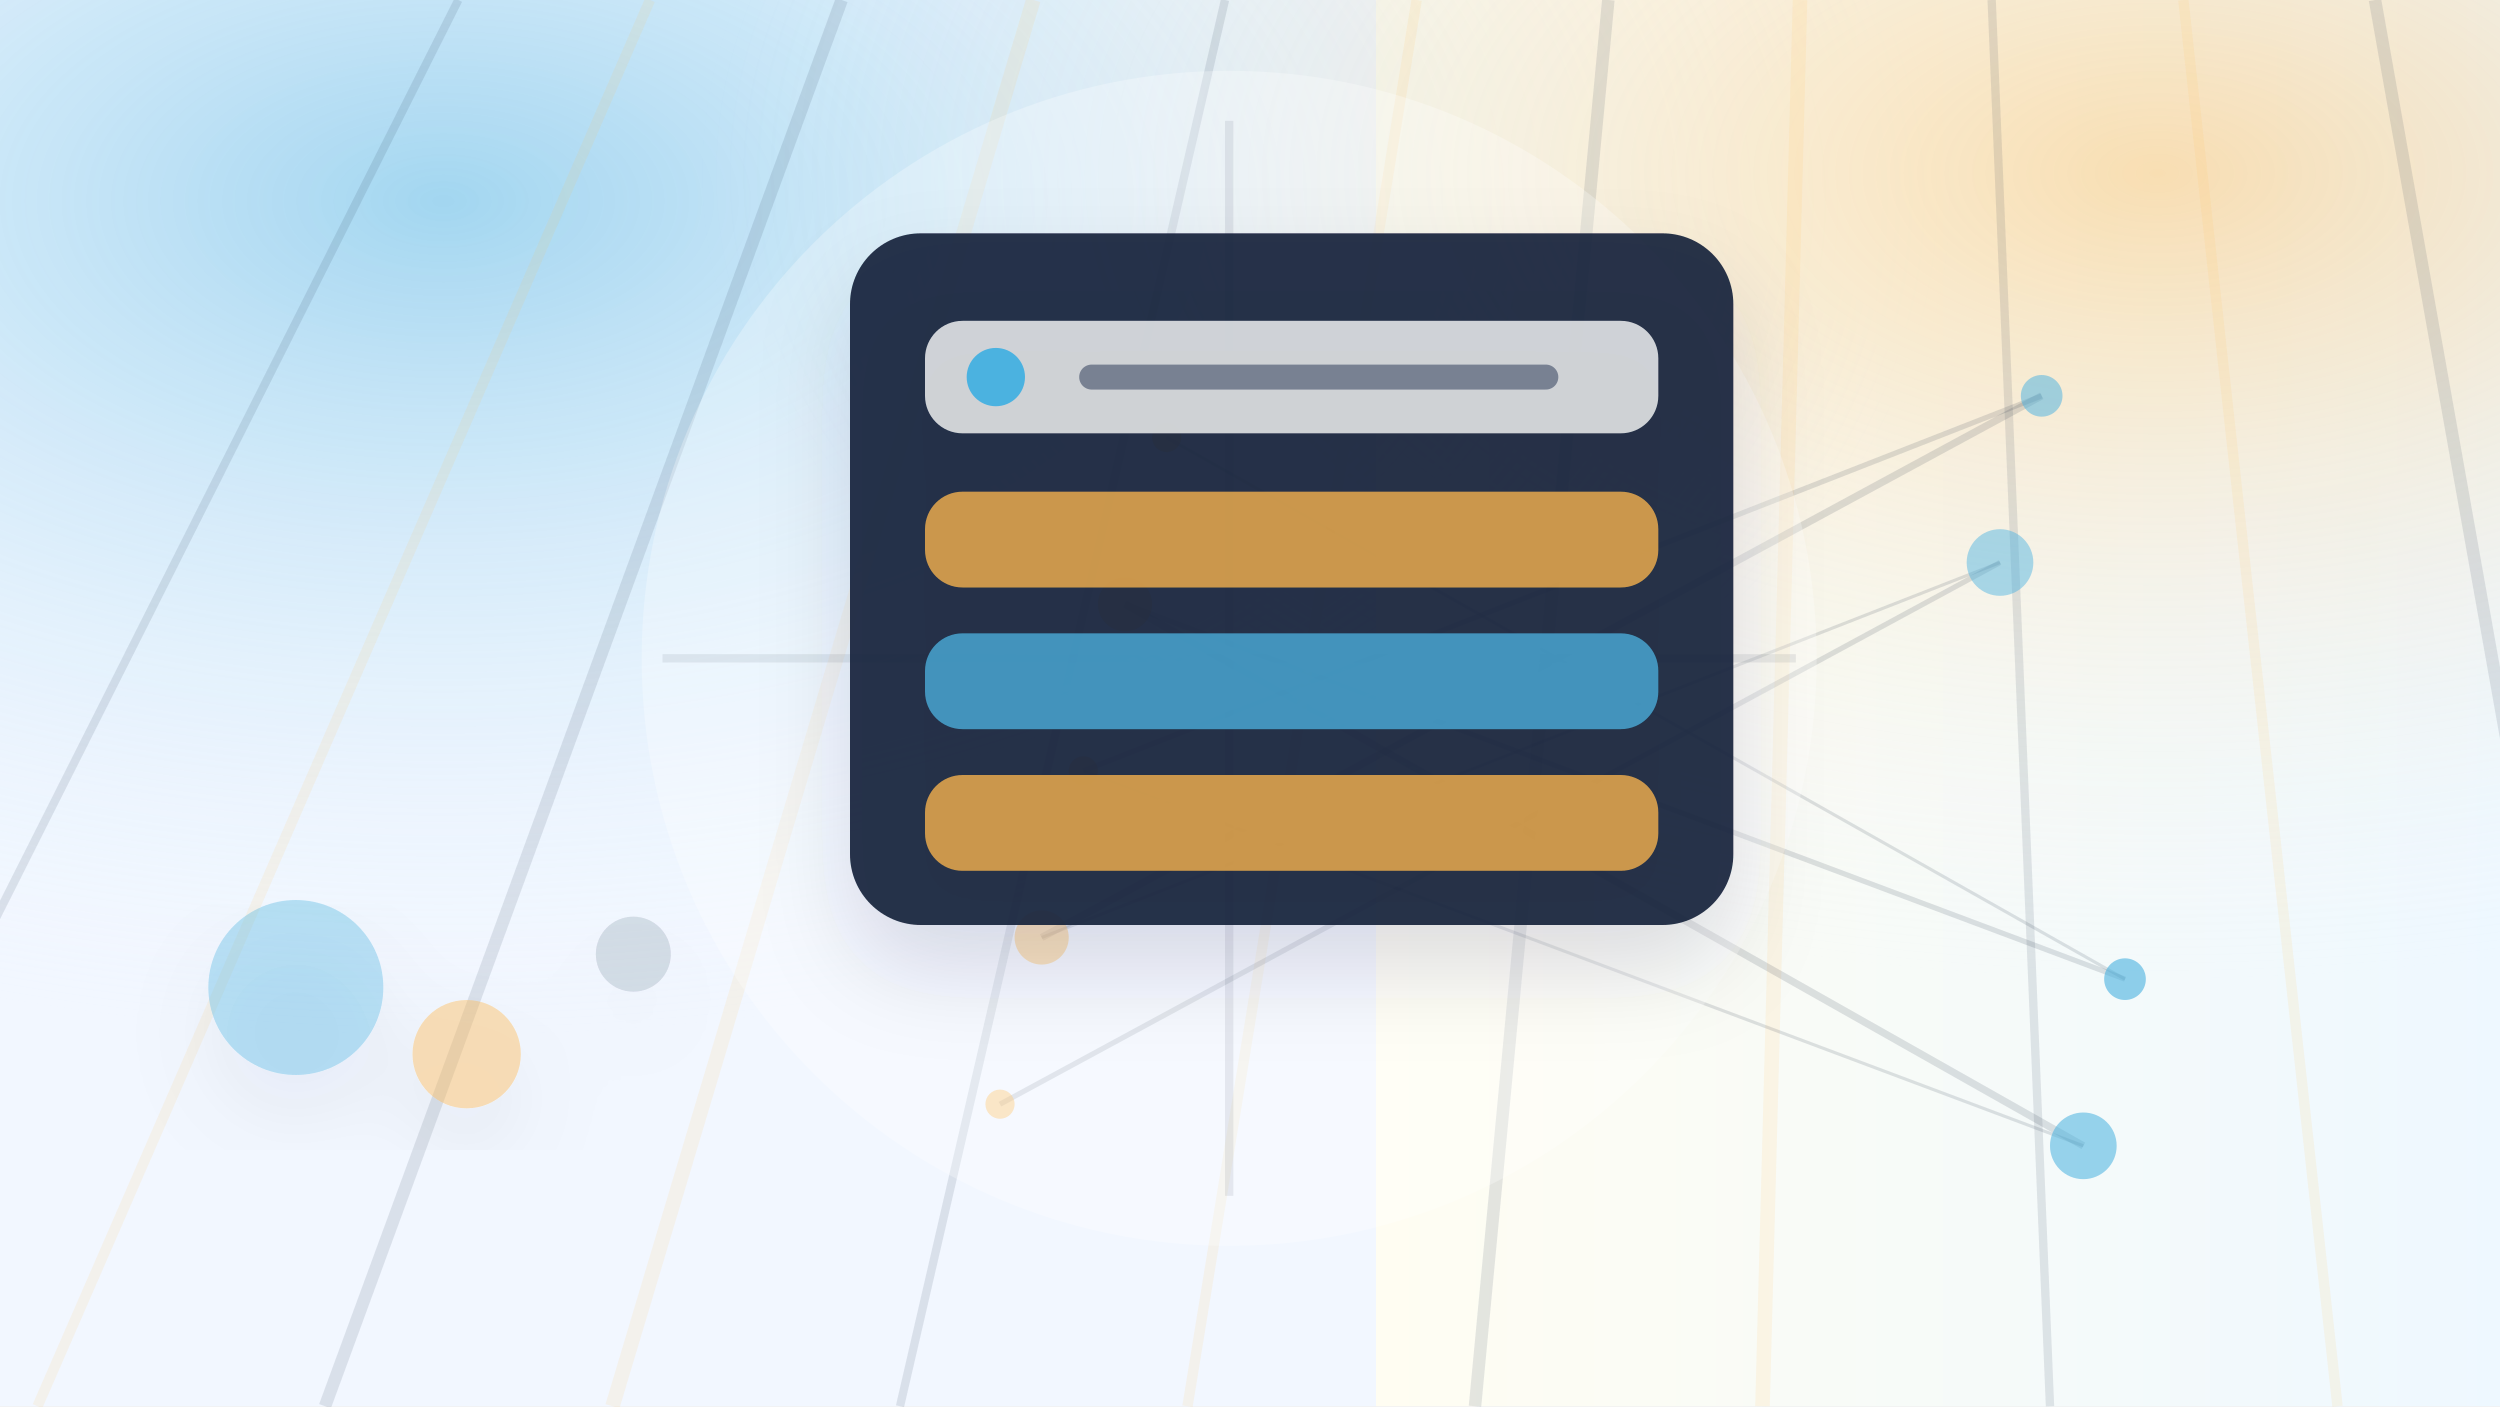
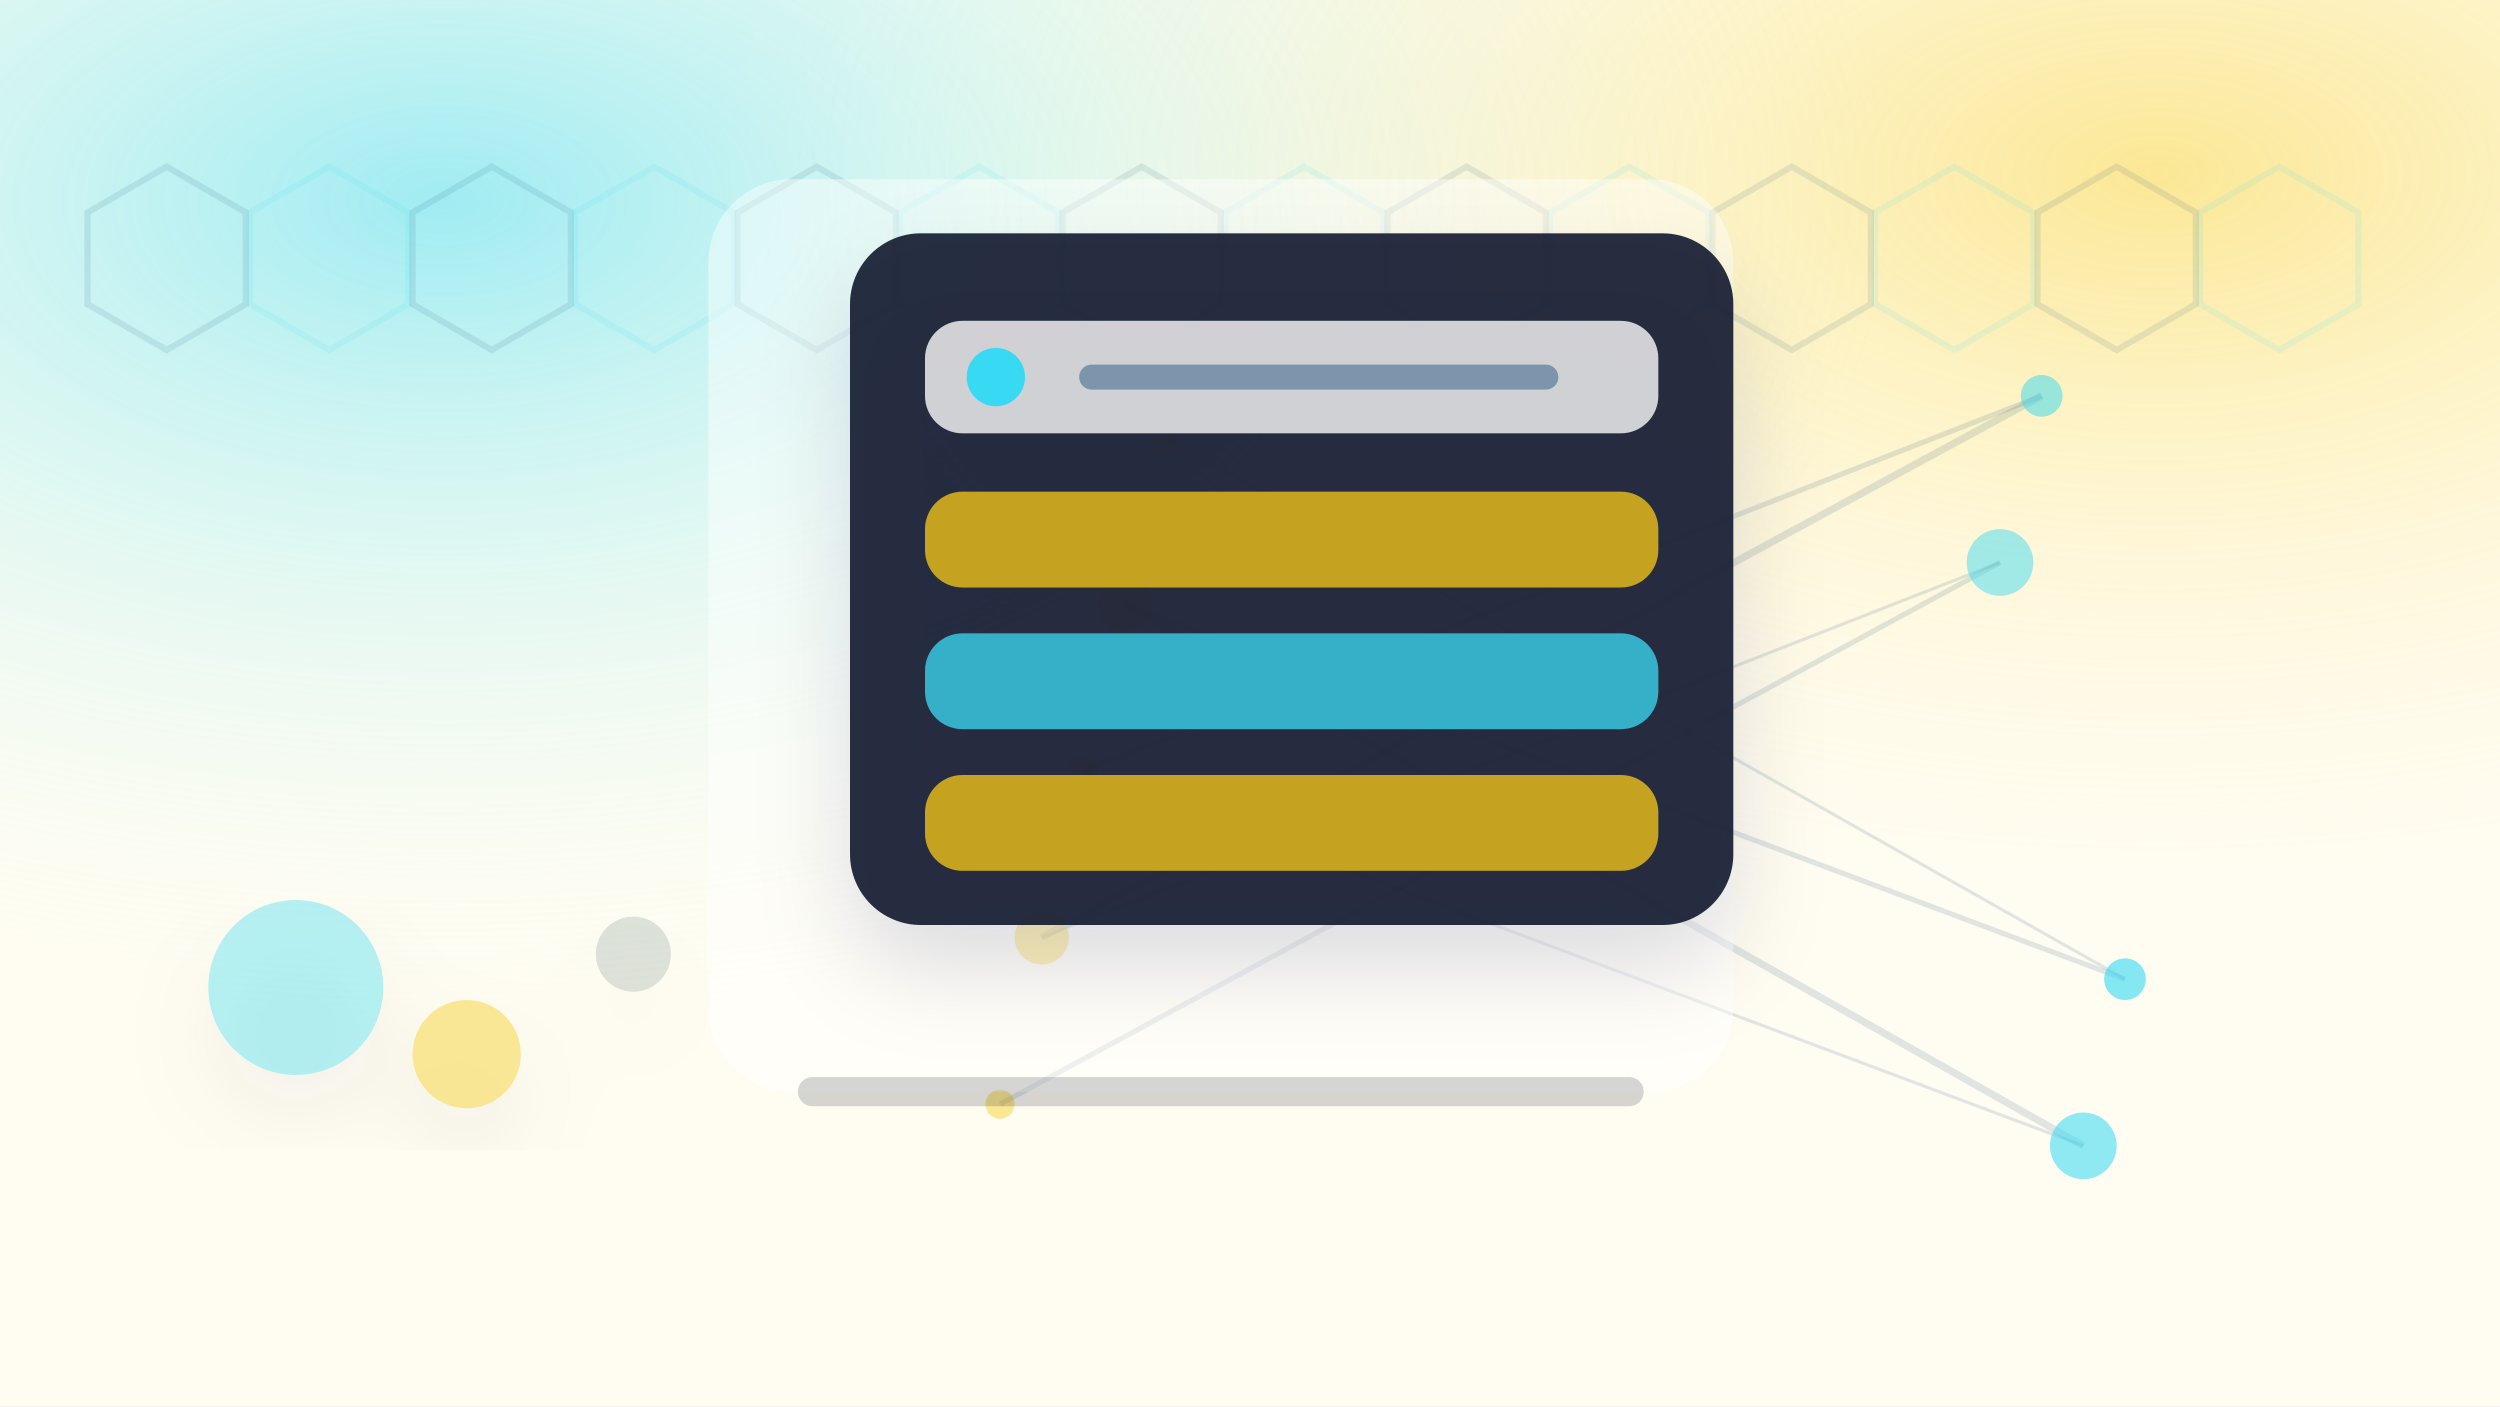
<svg xmlns="http://www.w3.org/2000/svg" width="1200" height="675" viewBox="0 0 1200 675" role="img" aria-labelledby="title desc">
  <defs>
    <radialGradient id="g1" cx="18%" cy="14%" r="60%">
-       <stop stop-color="#4cb2e0" stop-opacity=".48" />
-       <stop offset="1" stop-color="#f2f7ff" stop-opacity="0" />
+       <stop stop-color="#38d9f2" stop-opacity=".48" />
+       <stop offset="1" stop-color="#fffdf2" stop-opacity="0" />
    </radialGradient>
    <radialGradient id="g2" cx="86%" cy="12%" r="58%">
-       <stop stop-color="#ffb84d" stop-opacity=".42" />
-       <stop offset="1" stop-color="#f2f7ff" stop-opacity="0" />
+       <stop stop-color="#f6c915" stop-opacity=".42" />
+       <stop offset="1" stop-color="#fffdf2" stop-opacity="0" />
    </radialGradient>
    <linearGradient id="split" x1="0" x2="1">
-       <stop stop-color="#f2f7ff" />
-       <stop offset=".55" stop-color="#f2f7ff" />
+       <stop stop-color="#fffdf2" />
      <stop offset=".55" stop-color="#fffdf2" />
-       <stop offset="1" stop-color="#eef8ff" />
+       <stop offset=".55" stop-color="#eef8ff" />
+       <stop offset="1" stop-color="#fff7d1" />
    </linearGradient>
    <filter id="shadow" x="-20%" y="-20%" width="140%" height="140%">
      <feDropShadow dx="0" dy="22" stdDeviation="22" flood-color="#12213a" flood-opacity=".14" />
    </filter>
  </defs>
-   <rect width="1200" height="675" fill="url(#split)" />
+   <rect width="1200" height="675" fill="#fffdf2" />
  <rect width="1200" height="675" fill="url(#g1)" />
  <rect width="1200" height="675" fill="url(#g2)" />
  <g opacity=".9">
-     <path d="M-120 675  220 0" stroke="#10203d" stroke-opacity=".12" stroke-width="4" />
-     <path d="M18 675  312 0" stroke="#ffb84d" stroke-opacity=".12" stroke-width="5" />
-     <path d="M156 675  404 0" stroke="#10203d" stroke-opacity=".12" stroke-width="6" />
-     <path d="M294 675  496 0" stroke="#ffb84d" stroke-opacity=".12" stroke-width="7" />
-     <path d="M432 675  588 0" stroke="#10203d" stroke-opacity=".12" stroke-width="4" />
-     <path d="M570 675  680 0" stroke="#ffb84d" stroke-opacity=".12" stroke-width="5" />
-     <path d="M708 675  772 0" stroke="#10203d" stroke-opacity=".12" stroke-width="6" />
-     <path d="M846 675  864 0" stroke="#ffb84d" stroke-opacity=".12" stroke-width="7" />
-     <path d="M984 675  956 0" stroke="#10203d" stroke-opacity=".12" stroke-width="4" />
-     <path d="M1122 675  1048 0" stroke="#ffb84d" stroke-opacity=".12" stroke-width="5" />
-     <path d="M1260 675  1140 0" stroke="#10203d" stroke-opacity=".12" stroke-width="6" />
+     <path d="M80 80l38 22v44l-38 22-38-22v-44z" fill="none" stroke="#164b7a" stroke-opacity=".12" stroke-width="3" />
+     <path d="M158 80l38 22v44l-38 22-38-22v-44z" fill="none" stroke="#38d9f2" stroke-opacity=".12" stroke-width="3" />
+     <path d="M236 80l38 22v44l-38 22-38-22v-44z" fill="none" stroke="#164b7a" stroke-opacity=".12" stroke-width="3" />
+     <path d="M314 80l38 22v44l-38 22-38-22v-44z" fill="none" stroke="#38d9f2" stroke-opacity=".12" stroke-width="3" />
+     <path d="M392 80l38 22v44l-38 22-38-22v-44z" fill="none" stroke="#164b7a" stroke-opacity=".12" stroke-width="3" />
+     <path d="M470 80l38 22v44l-38 22-38-22v-44z" fill="none" stroke="#38d9f2" stroke-opacity=".12" stroke-width="3" />
+     <path d="M548 80l38 22v44l-38 22-38-22v-44z" fill="none" stroke="#164b7a" stroke-opacity=".12" stroke-width="3" />
+     <path d="M626 80l38 22v44l-38 22-38-22v-44z" fill="none" stroke="#38d9f2" stroke-opacity=".12" stroke-width="3" />
+     <path d="M704 80l38 22v44l-38 22-38-22v-44z" fill="none" stroke="#164b7a" stroke-opacity=".12" stroke-width="3" />
+     <path d="M782 80l38 22v44l-38 22-38-22v-44z" fill="none" stroke="#38d9f2" stroke-opacity=".12" stroke-width="3" />
+     <path d="M860 80l38 22v44l-38 22-38-22v-44z" fill="none" stroke="#164b7a" stroke-opacity=".12" stroke-width="3" />
+     <path d="M938 80l38 22v44l-38 22-38-22v-44z" fill="none" stroke="#38d9f2" stroke-opacity=".12" stroke-width="3" />
+     <path d="M1016 80l38 22v44l-38 22-38-22v-44z" fill="none" stroke="#164b7a" stroke-opacity=".12" stroke-width="3" />
+     <path d="M1094 80l38 22v44l-38 22-38-22v-44z" fill="none" stroke="#38d9f2" stroke-opacity=".12" stroke-width="3" />
  </g>
  <g>
-     <line x1="560" y1="210" x2="1020" y2="470" stroke="#12213a" stroke-opacity=".13" stroke-width="1.5" />
-     <line x1="1020" y1="470" x2="540" y2="290" stroke="#12213a" stroke-opacity=".13" stroke-width="2.5" />
-     <line x1="540" y1="290" x2="1000" y2="550" stroke="#12213a" stroke-opacity=".13" stroke-width="3.5" />
-     <line x1="1000" y1="550" x2="520" y2="370" stroke="#12213a" stroke-opacity=".13" stroke-width="1.5" />
-     <line x1="520" y1="370" x2="980" y2="190" stroke="#12213a" stroke-opacity=".13" stroke-width="2.5" />
-     <line x1="980" y1="190" x2="500" y2="450" stroke="#12213a" stroke-opacity=".13" stroke-width="3.5" />
-     <line x1="500" y1="450" x2="960" y2="270" stroke="#12213a" stroke-opacity=".13" stroke-width="1.5" />
-     <line x1="960" y1="270" x2="480" y2="530" stroke="#12213a" stroke-opacity=".13" stroke-width="2.5" />
-     <circle cx="560" cy="210" r="7" fill="#ffb84d" opacity="0.64" />
-     <circle cx="1020" cy="470" r="10" fill="#4cb2e0" opacity="0.615" />
-     <circle cx="540" cy="290" r="13" fill="#ffb84d" opacity="0.59" />
-     <circle cx="1000" cy="550" r="16" fill="#4cb2e0" opacity="0.565" />
-     <circle cx="520" cy="370" r="7" fill="#ffb84d" opacity="0.54" />
-     <circle cx="980" cy="190" r="10" fill="#4cb2e0" opacity="0.515" />
-     <circle cx="500" cy="450" r="13" fill="#ffb84d" opacity="0.49" />
-     <circle cx="960" cy="270" r="16" fill="#4cb2e0" opacity="0.465" />
-     <circle cx="480" cy="530" r="7" fill="#ffb84d" opacity="0.44" />
+     <line x1="560" y1="210" x2="1020" y2="470" stroke="#164b7a" stroke-opacity=".13" stroke-width="1.5" />
+     <line x1="1020" y1="470" x2="540" y2="290" stroke="#164b7a" stroke-opacity=".13" stroke-width="2.5" />
+     <line x1="540" y1="290" x2="1000" y2="550" stroke="#164b7a" stroke-opacity=".13" stroke-width="3.5" />
+     <line x1="1000" y1="550" x2="520" y2="370" stroke="#164b7a" stroke-opacity=".13" stroke-width="1.5" />
+     <line x1="520" y1="370" x2="980" y2="190" stroke="#164b7a" stroke-opacity=".13" stroke-width="2.5" />
+     <line x1="980" y1="190" x2="500" y2="450" stroke="#164b7a" stroke-opacity=".13" stroke-width="3.5" />
+     <line x1="500" y1="450" x2="960" y2="270" stroke="#164b7a" stroke-opacity=".13" stroke-width="1.5" />
+     <line x1="960" y1="270" x2="480" y2="530" stroke="#164b7a" stroke-opacity=".13" stroke-width="2.5" />
+     <circle cx="560" cy="210" r="7" fill="#f6c915" opacity="0.64" />
+     <circle cx="1020" cy="470" r="10" fill="#38d9f2" opacity="0.615" />
+     <circle cx="540" cy="290" r="13" fill="#f6c915" opacity="0.59" />
+     <circle cx="1000" cy="550" r="16" fill="#38d9f2" opacity="0.565" />
+     <circle cx="520" cy="370" r="7" fill="#f6c915" opacity="0.54" />
+     <circle cx="980" cy="190" r="10" fill="#38d9f2" opacity="0.515" />
+     <circle cx="500" cy="450" r="13" fill="#f6c915" opacity="0.49" />
+     <circle cx="960" cy="270" r="16" fill="#38d9f2" opacity="0.465" />
+     <circle cx="480" cy="530" r="7" fill="#f6c915" opacity="0.44" />
  </g>
  <g transform="translate(-300 0)">
-     <circle cx="890" cy="316" r="282" fill="#fff" opacity=".28" />
-     <path d="M618 316h544M890 58v516" stroke="#10203d" stroke-opacity=".08" stroke-width="4" />
+     <rect x="640" y="86" width="492" height="438" rx="40" fill="#fff" opacity=".44" />
+     <path d="M690 524h392" stroke="#172033" stroke-opacity=".18" stroke-width="14" stroke-linecap="round" />
  </g>
  <g transform="translate(-300 0)" filter="url(#shadow)">
    <g transform="translate(708 112)">
-       <rect x="0" y="0" width="424" height="332" rx="34" fill="#12213a" opacity=".92" />
+       <rect x="0" y="0" width="424" height="332" rx="34" fill="#172033" opacity=".92" />
      <rect x="36" y="42" width="352" height="54" rx="18" fill="#fff" opacity=".78" />
-       <circle cx="70" cy="69" r="14" fill="#4cb2e0" />
-       <path d="M116 69h218" stroke="#10203d" stroke-width="12" stroke-linecap="round" opacity=".45" />
-       <rect x="36" y="124" width="352" height="46" rx="18" fill="#ffb84d" opacity=".76" />
-       <rect x="36" y="192" width="352" height="46" rx="18" fill="#4cb2e0" opacity=".76" />
-       <rect x="36" y="260" width="352" height="46" rx="18" fill="#ffb84d" opacity=".76" />
+       <circle cx="70" cy="69" r="14" fill="#38d9f2" />
+       <path d="M116 69h218" stroke="#164b7a" stroke-width="12" stroke-linecap="round" opacity=".45" />
+       <rect x="36" y="124" width="352" height="46" rx="18" fill="#f6c915" opacity=".76" />
+       <rect x="36" y="192" width="352" height="46" rx="18" fill="#38d9f2" opacity=".76" />
+       <rect x="36" y="260" width="352" height="46" rx="18" fill="#f6c915" opacity=".76" />
    </g>
  </g>
  <g filter="url(#shadow)" opacity=".82">
-     <circle cx="142" cy="474" r="42" fill="#4cb2e0" opacity=".44" />
-     <circle cx="224" cy="506" r="26" fill="#ffb84d" opacity=".5" />
-     <circle cx="304" cy="458" r="18" fill="#12213a" opacity=".16" />
+     <circle cx="142" cy="474" r="42" fill="#38d9f2" opacity=".44" />
+     <circle cx="224" cy="506" r="26" fill="#f6c915" opacity=".5" />
+     <circle cx="304" cy="458" r="18" fill="#172033" opacity=".16" />
  </g>
</svg>
